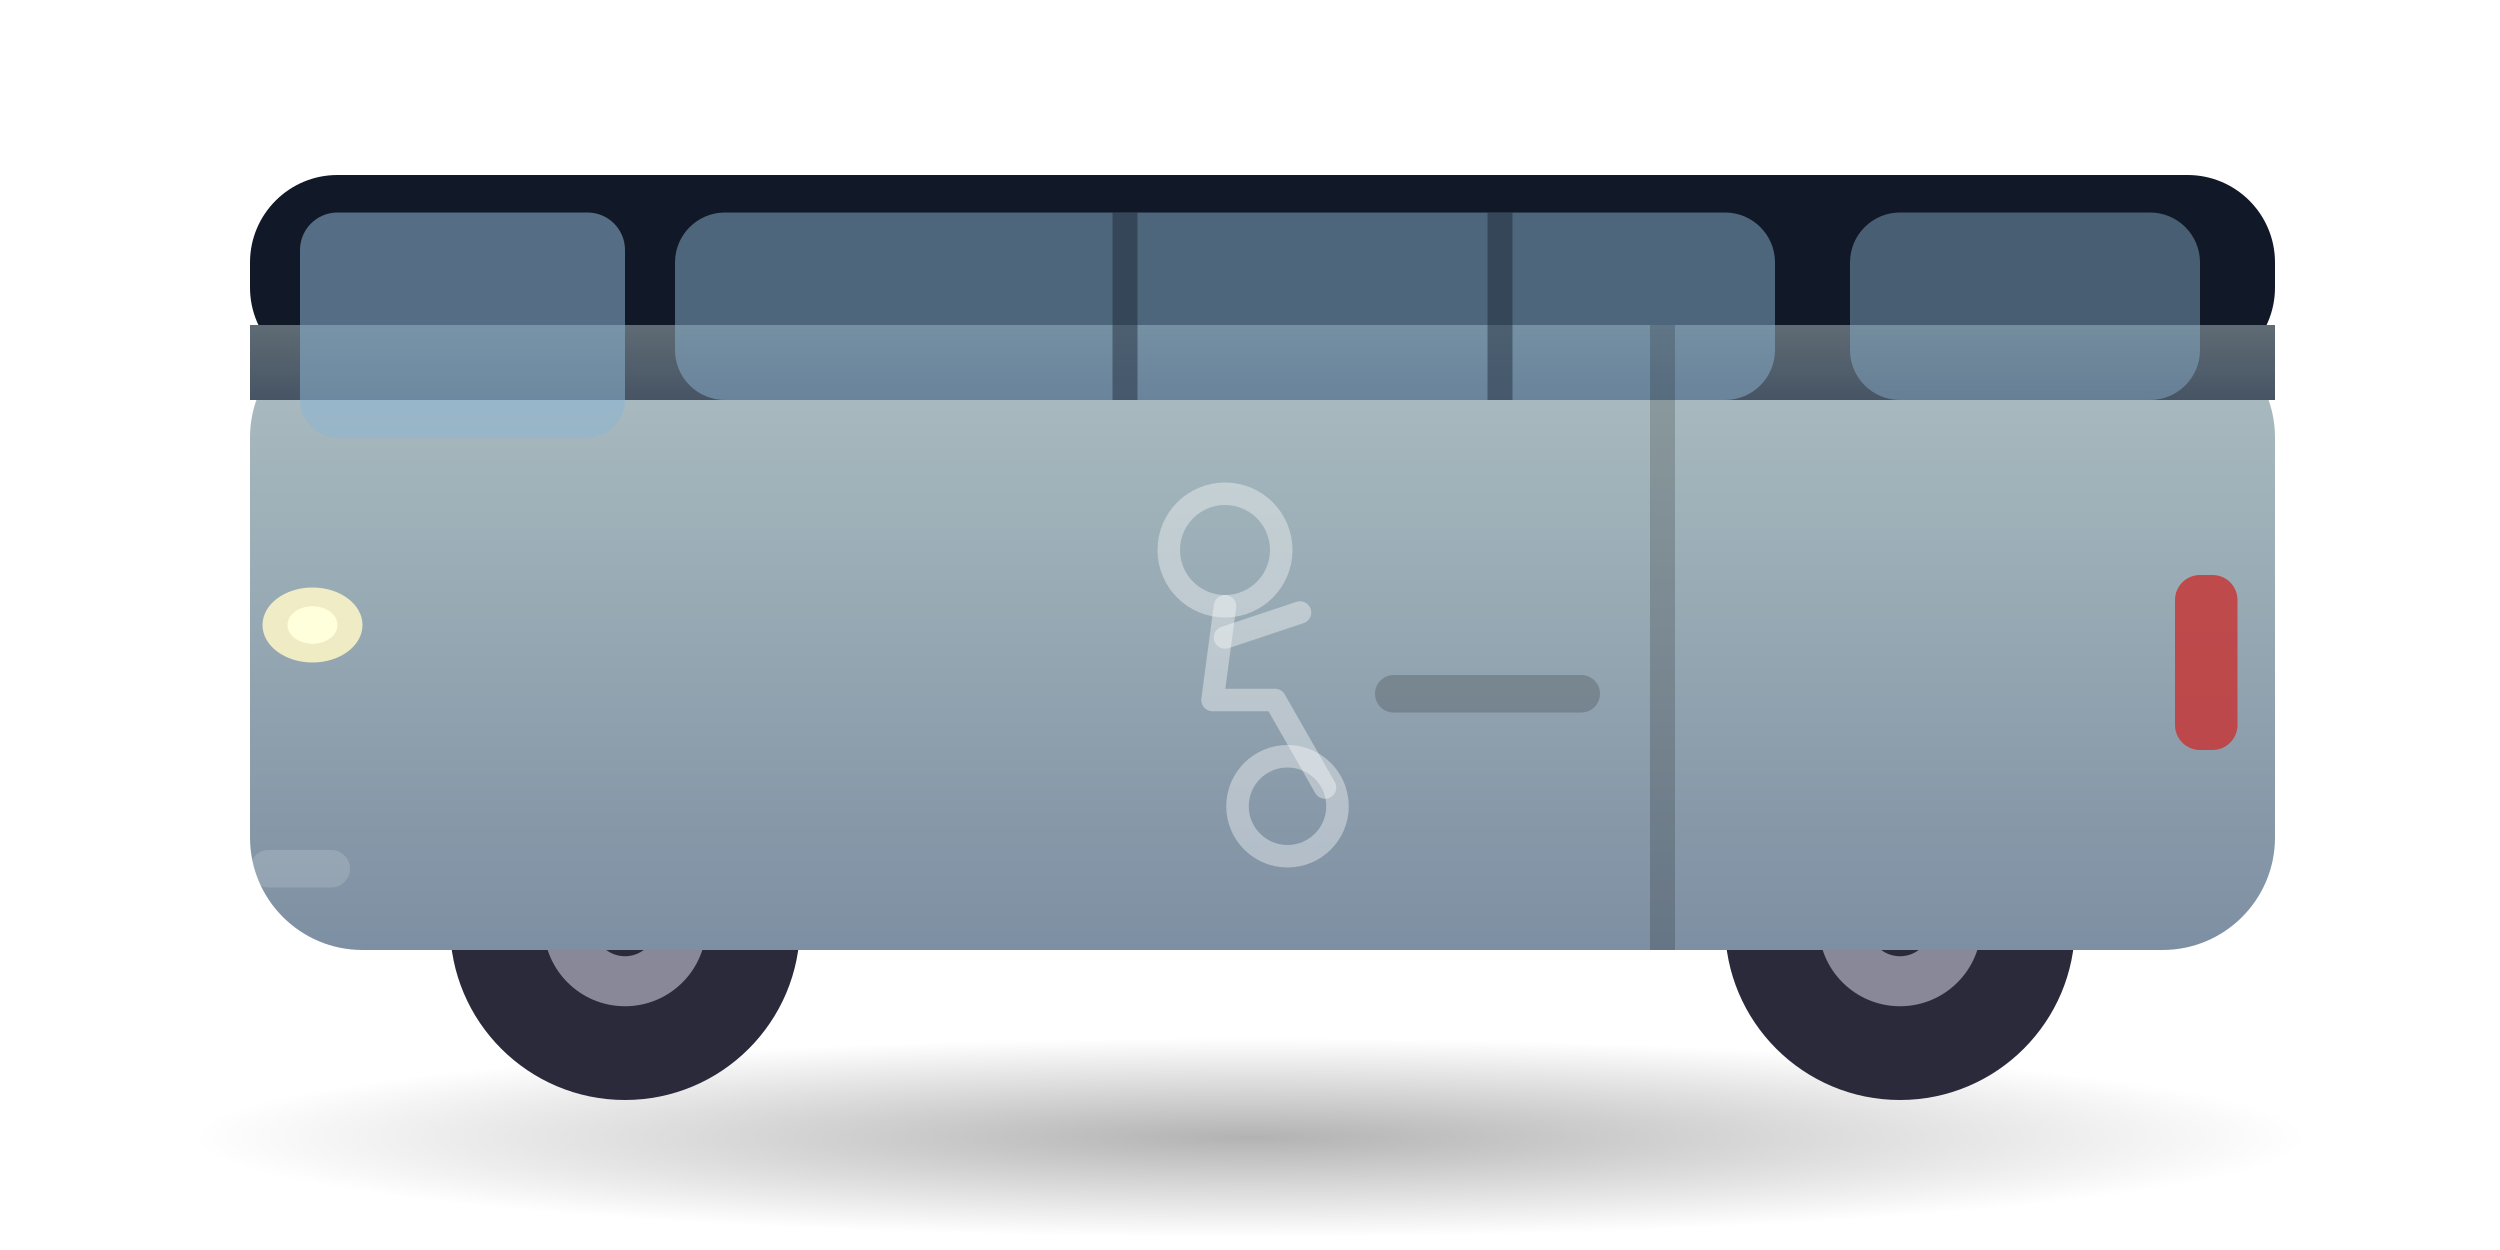
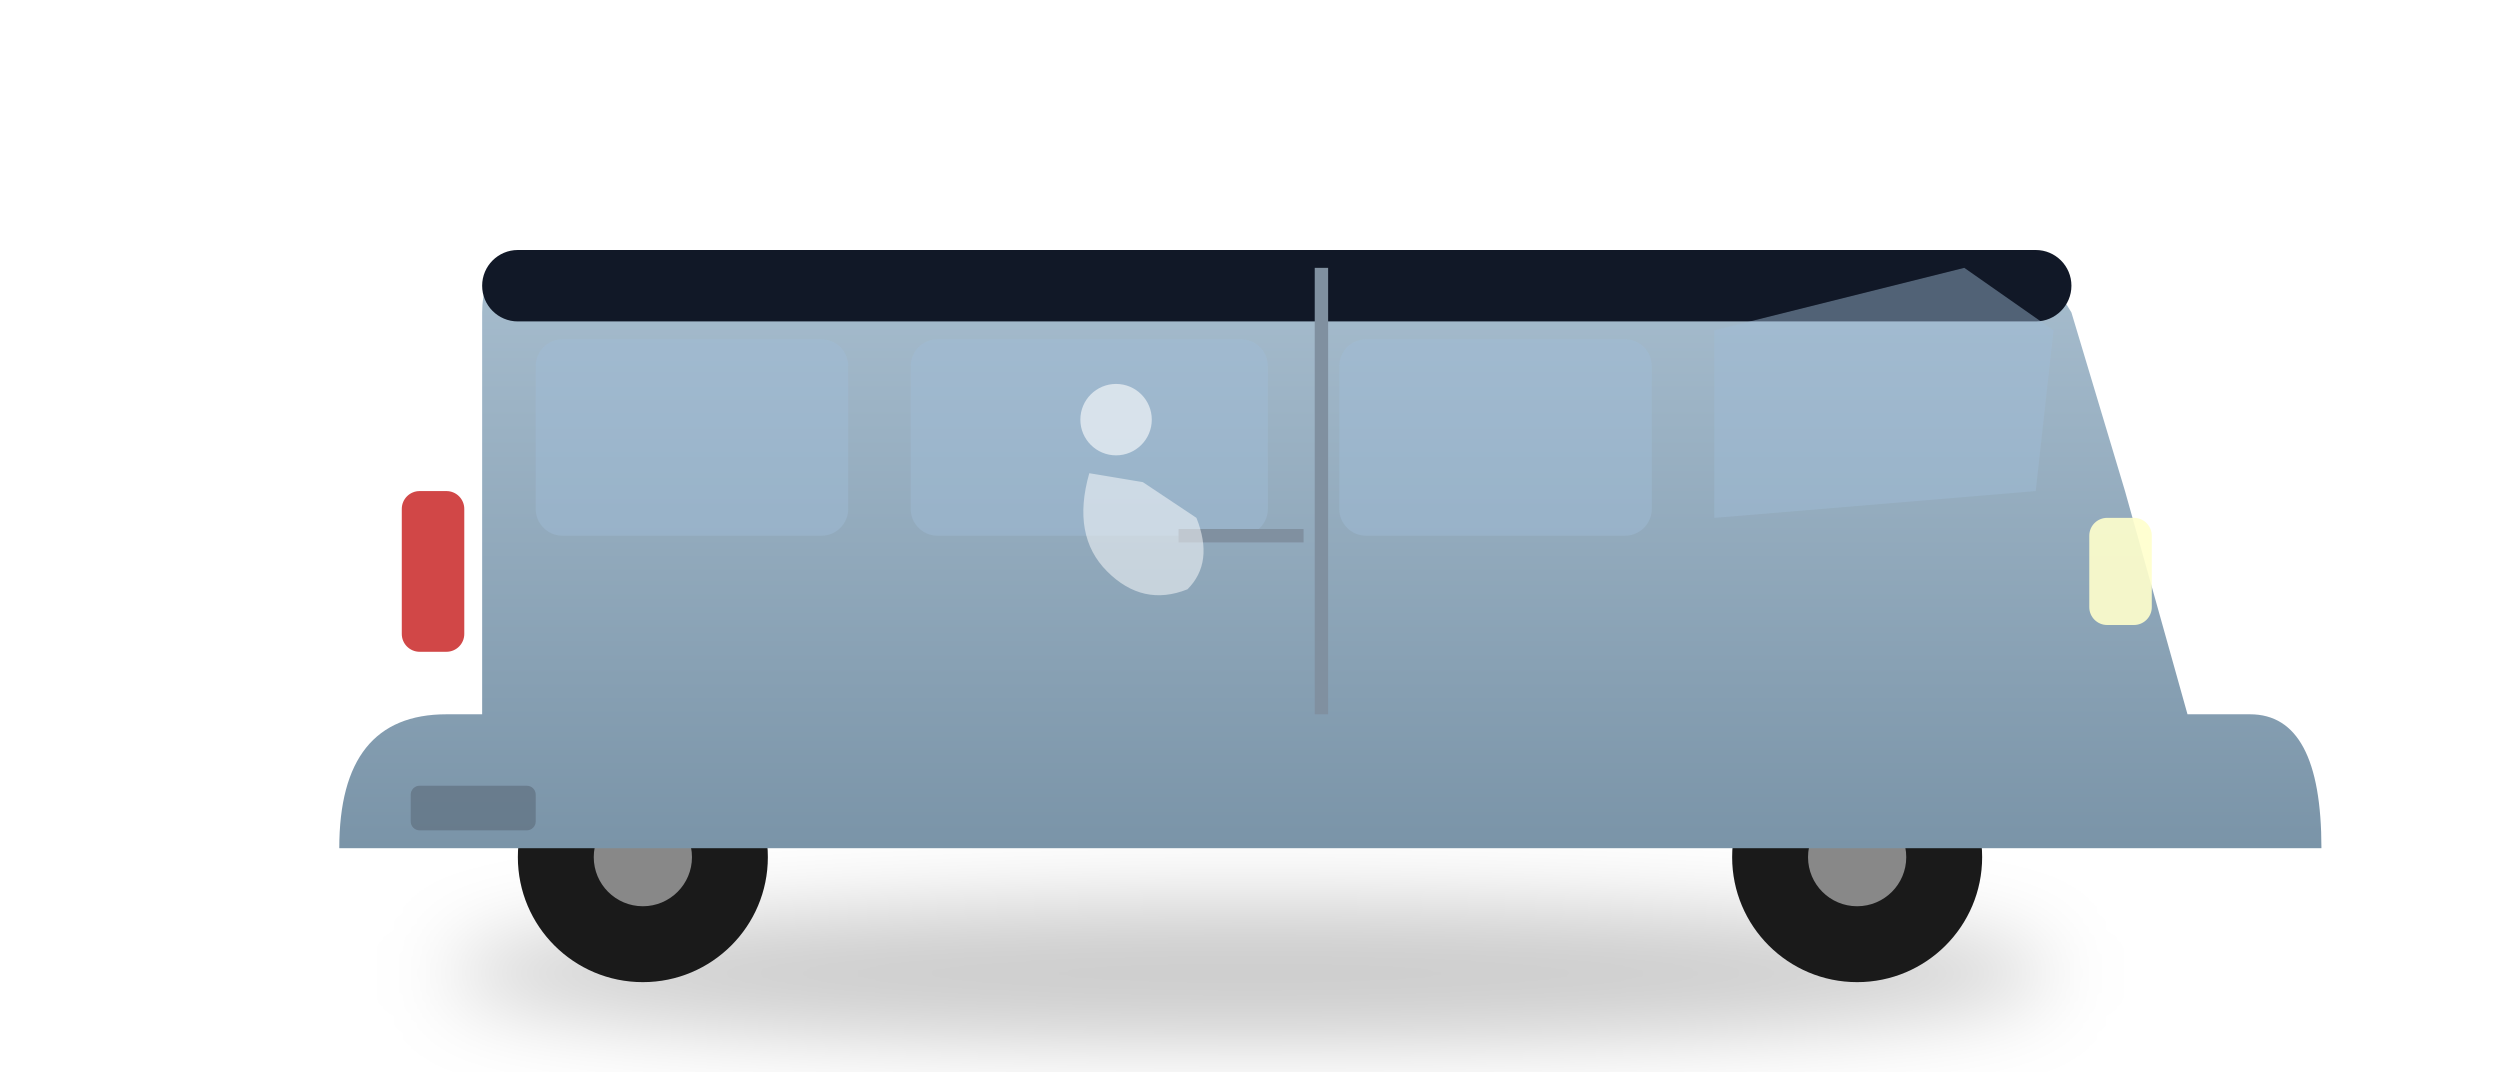
- <svg xmlns="http://www.w3.org/2000/svg" viewBox="0 0 200 100">
+ <svg xmlns="http://www.w3.org/2000/svg" viewBox="0 0 280 120">
  <defs>
-     <linearGradient id="wavBody" x1="0" y1="0" x2="0" y2="1">
-       <stop offset="0%" stop-color="#ADBFC2" />
-       <stop offset="100%" stop-color="#7D8FA2" />
+     <linearGradient id="bodyGrad" x1="0" y1="0" x2="0" y2="1">
+       <stop offset="0%" stop-color="#A8BECF" />
+       <stop offset="100%" stop-color="#7A94A8" />
    </linearGradient>
-     <radialGradient id="wavShadow" cx="50%" cy="50%" r="50%">
-       <stop offset="0%" stop-color="rgba(0,0,0,0.30)" />
-       <stop offset="100%" stop-color="rgba(0,0,0,0)" />
-     </radialGradient>
+     <filter id="shadow" x="-20%" y="-50%" width="140%" height="200%">
+       <feGaussianBlur stdDeviation="4.5" />
+     </filter>
  </defs>
-   <ellipse cx="100" cy="91" rx="84" ry="8" fill="url(#wavShadow)" />
-   <circle cx="152" cy="74" r="14" fill="#2a2a3a" />
-   <circle cx="152" cy="74" r="6.5" fill="#888898" />
-   <circle cx="152" cy="74" r="2.5" fill="#2a2a3a" />
-   <circle cx="50" cy="74" r="14" fill="#2a2a3a" />
-   <circle cx="50" cy="74" r="6.5" fill="#888898" />
-   <circle cx="50" cy="74" r="2.5" fill="#2a2a3a" />
-   <rect x="20" y="26" width="162" height="50" rx="9" fill="url(#wavBody)" />
-   <rect x="20" y="14" width="162" height="16" rx="7" fill="#111827" />
-   <rect x="20" y="26" width="162" height="6" rx="0" fill="#111827" />
-   <rect x="20" y="26" width="162" height="6" rx="0" fill="url(#wavBody)" opacity="0.5" />
-   <rect x="24" y="17" width="26" height="18" rx="3" fill="rgba(140,180,210,0.55)" />
-   <rect x="54" y="17" width="88" height="15" rx="4" fill="rgba(140,180,210,0.50)" />
-   <rect x="148" y="17" width="28" height="15" rx="4" fill="rgba(140,180,210,0.45)" />
-   <line x1="90" y1="17" x2="90" y2="32" stroke="rgba(17,24,39,0.4)" stroke-width="2" />
-   <line x1="120" y1="17" x2="120" y2="32" stroke="rgba(17,24,39,0.4)" stroke-width="2" />
-   <line x1="133" y1="26" x2="133" y2="76" stroke="rgba(0,0,0,0.18)" stroke-width="2" />
-   <rect x="110" y="54" width="18" height="3" rx="1.5" fill="rgba(0,0,0,0.18)" />
-   <circle cx="98" cy="44" r="4.5" fill="none" stroke="rgba(255,255,255,0.38)" stroke-width="1.8" />
-   <path d="M 98,48.5 L 97,56 L 102,56 L 106,63" stroke="rgba(255,255,255,0.38)" stroke-width="1.8" fill="none" stroke-linecap="round" stroke-linejoin="round" />
-   <circle cx="103" cy="64.5" r="4" fill="none" stroke="rgba(255,255,255,0.38)" stroke-width="1.8" />
-   <path d="M 98,51 L 104,49" stroke="rgba(255,255,255,0.38)" stroke-width="1.8" fill="none" stroke-linecap="round" />
-   <ellipse cx="25" cy="50" rx="4" ry="3" fill="rgba(255,248,200,0.85)" />
-   <ellipse cx="25" cy="50" rx="2" ry="1.5" fill="rgba(255,255,220,1)" />
-   <rect x="174" y="46" width="5" height="14" rx="2" fill="rgba(200,50,50,0.80)" />
-   <rect x="20" y="68" width="8" height="3" rx="1.5" fill="rgba(255,255,255,0.15)" />
+   <ellipse cx="140" cy="109" rx="90" ry="8" fill="rgba(0,0,0,0.20)" filter="url(#shadow)" />
+   <circle cx="72" cy="96" r="14" fill="#1a1a1a" />
+   <circle cx="72" cy="96" r="5.5" fill="#888" />
+   <circle cx="208" cy="96" r="14" fill="#1a1a1a" />
+   <circle cx="208" cy="96" r="5.5" fill="#888" />
+   <path d="M38,95 Q38,80 50,80 L54,80 L54,35 Q54,28 62,28 L220,28 Q228,28 232,35 L238,55 L245,80 L252,80 Q260,80 260,95 Z" fill="url(#bodyGrad)" />
+   <rect x="54" y="28" width="178" height="8" rx="4" fill="#111827" />
+   <rect x="60" y="38" width="35" height="22" rx="3" fill="rgba(160,190,215,0.45)" />
+   <rect x="102" y="38" width="40" height="22" rx="3" fill="rgba(160,190,215,0.45)" />
+   <rect x="150" y="38" width="35" height="22" rx="3" fill="rgba(160,190,215,0.45)" />
+   <path d="M192,37 L220,30 L230,37 L228,55 L192,58 Z" fill="rgba(160,190,215,0.45)" />
+   <line x1="148" y1="30" x2="148" y2="80" stroke="#8090A0" stroke-width="1.5" />
+   <line x1="132" y1="60" x2="146" y2="60" stroke="#8090A0" stroke-width="1.5" />
+   <rect x="46" y="88" width="14" height="5" rx="1" fill="#607080" opacity="0.7" />
+   <circle cx="125" cy="47" r="4" fill="rgba(255,255,255,0.6)" />
+   <path d="M122,53 Q120,60 124,64 Q128,68 133,66 Q136,63 134,58 L128,54 Z" fill="rgba(255,255,255,0.5)" />
+   <rect x="45" y="55" width="7" height="18" rx="2" fill="#CC3333" opacity="0.9" />
+   <rect x="234" y="58" width="7" height="12" rx="2" fill="#FFFFCC" opacity="0.9" />
</svg>
